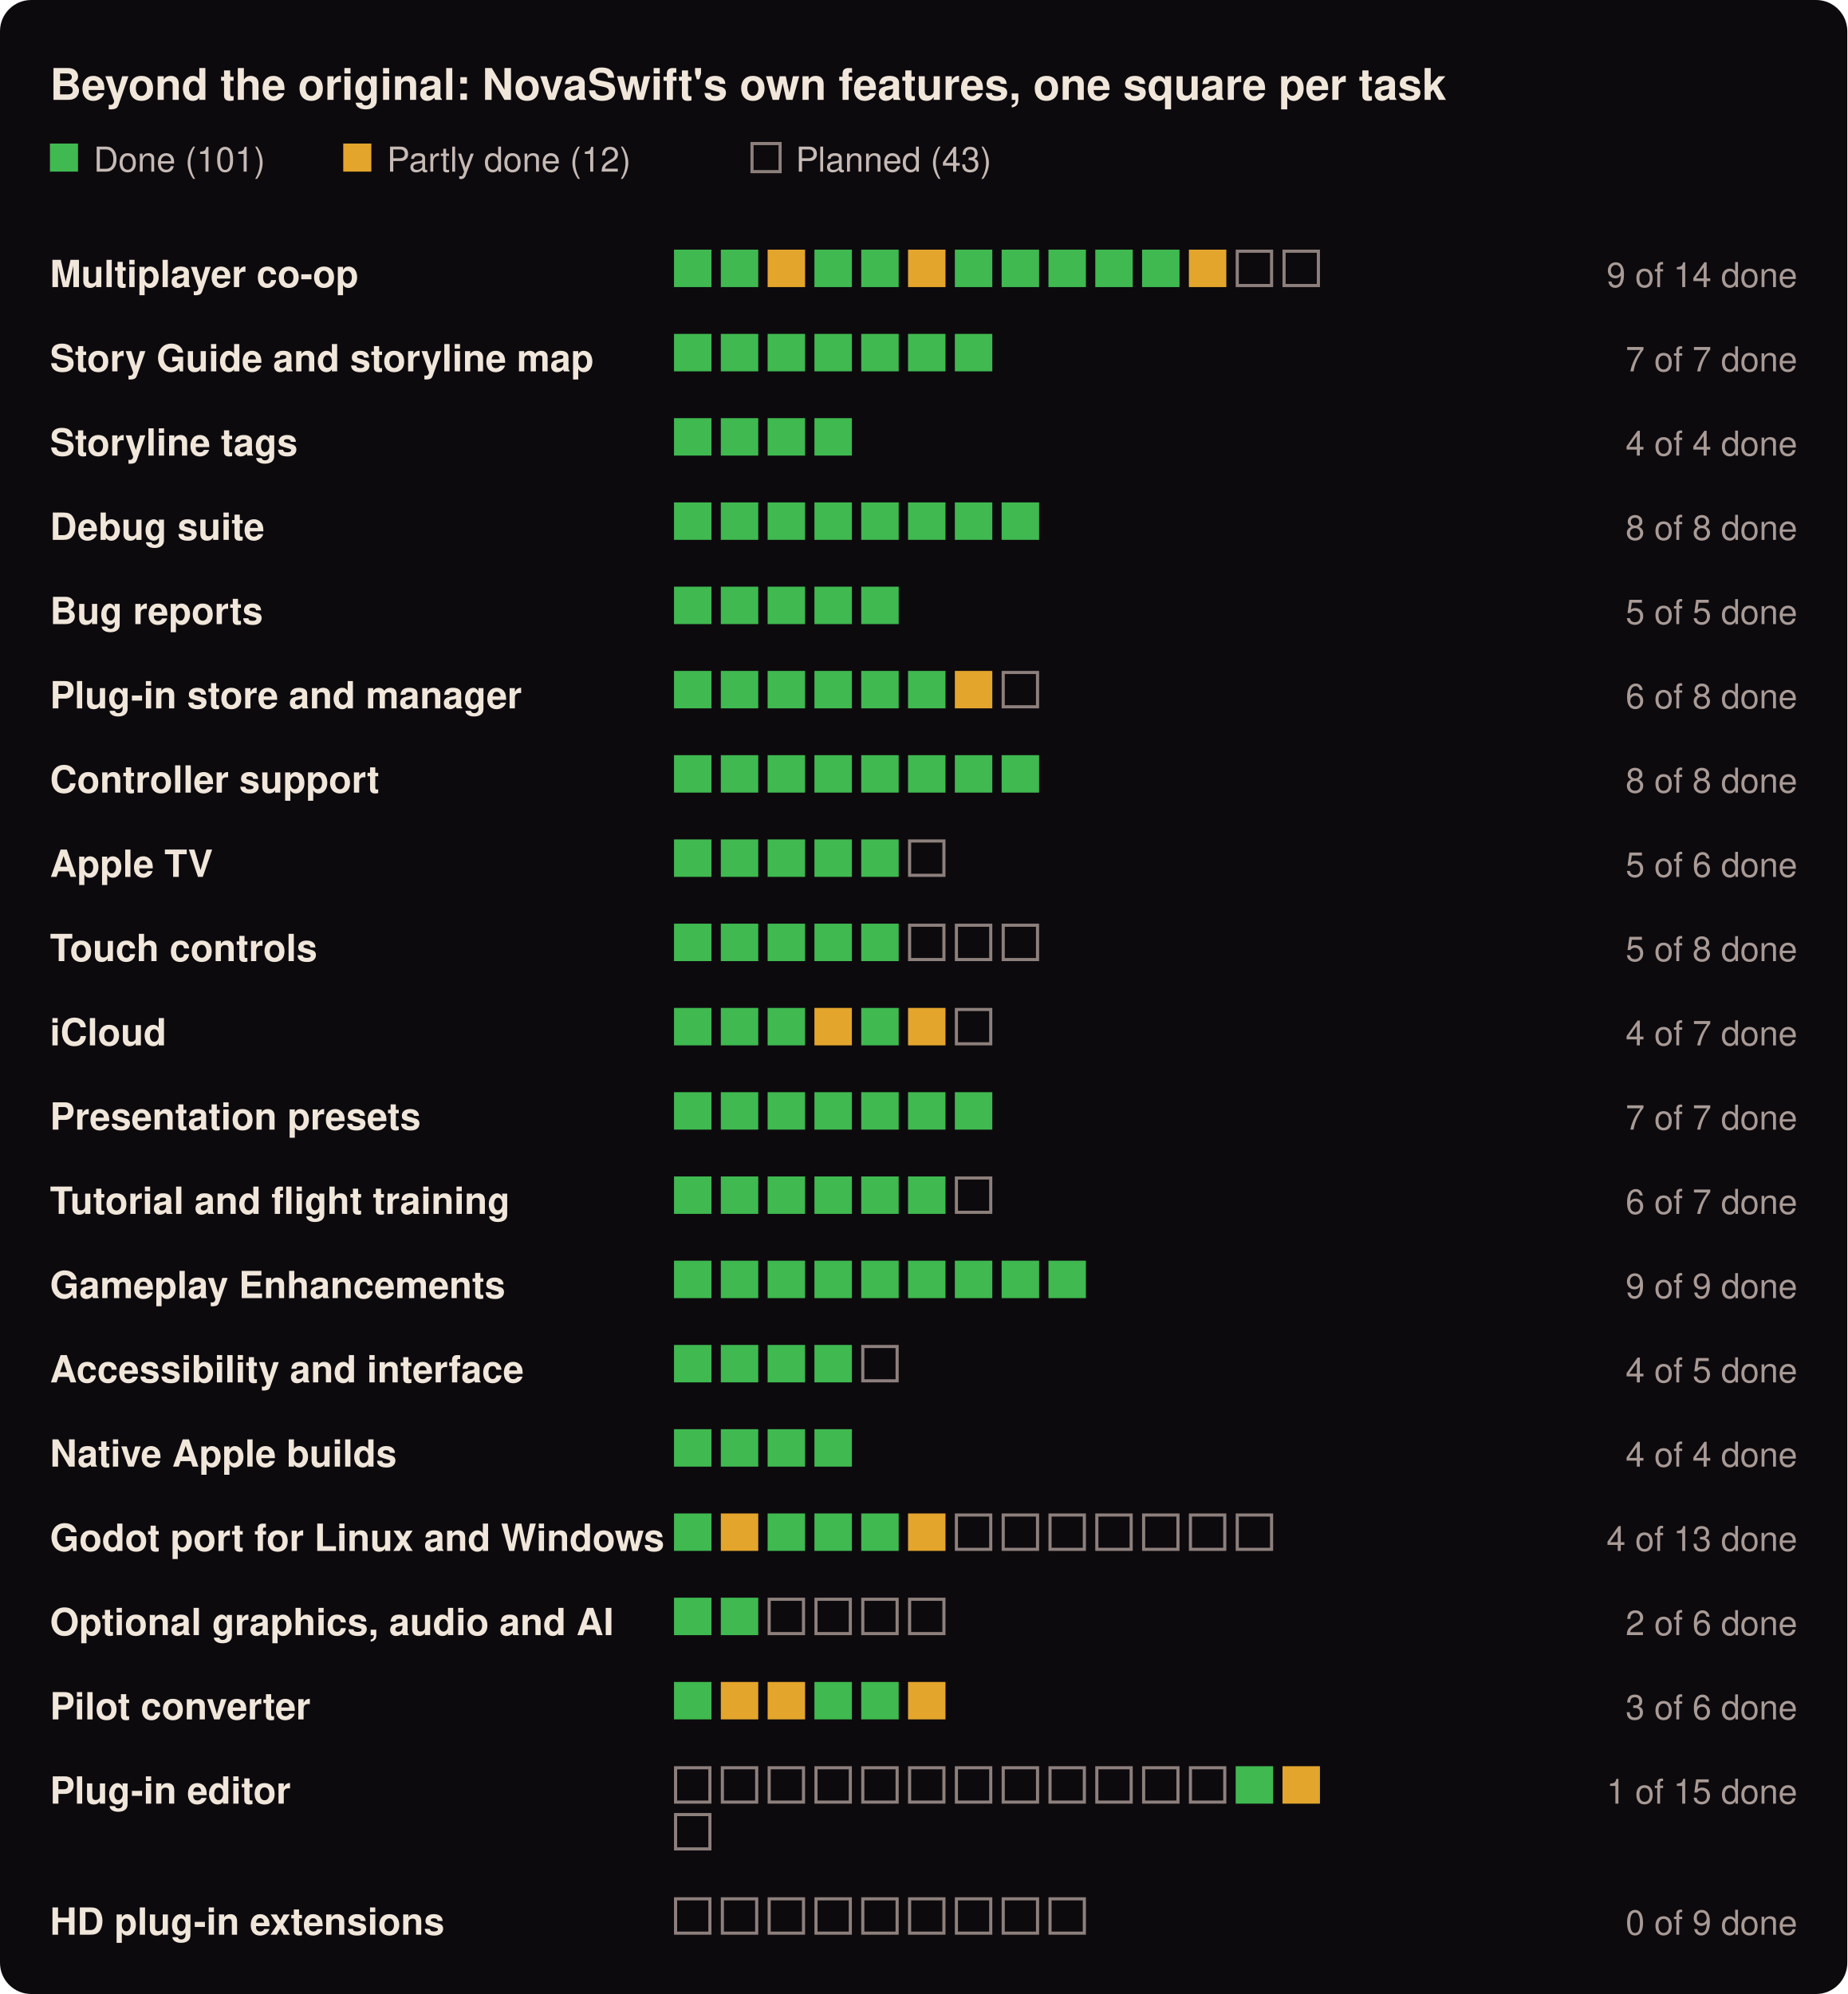
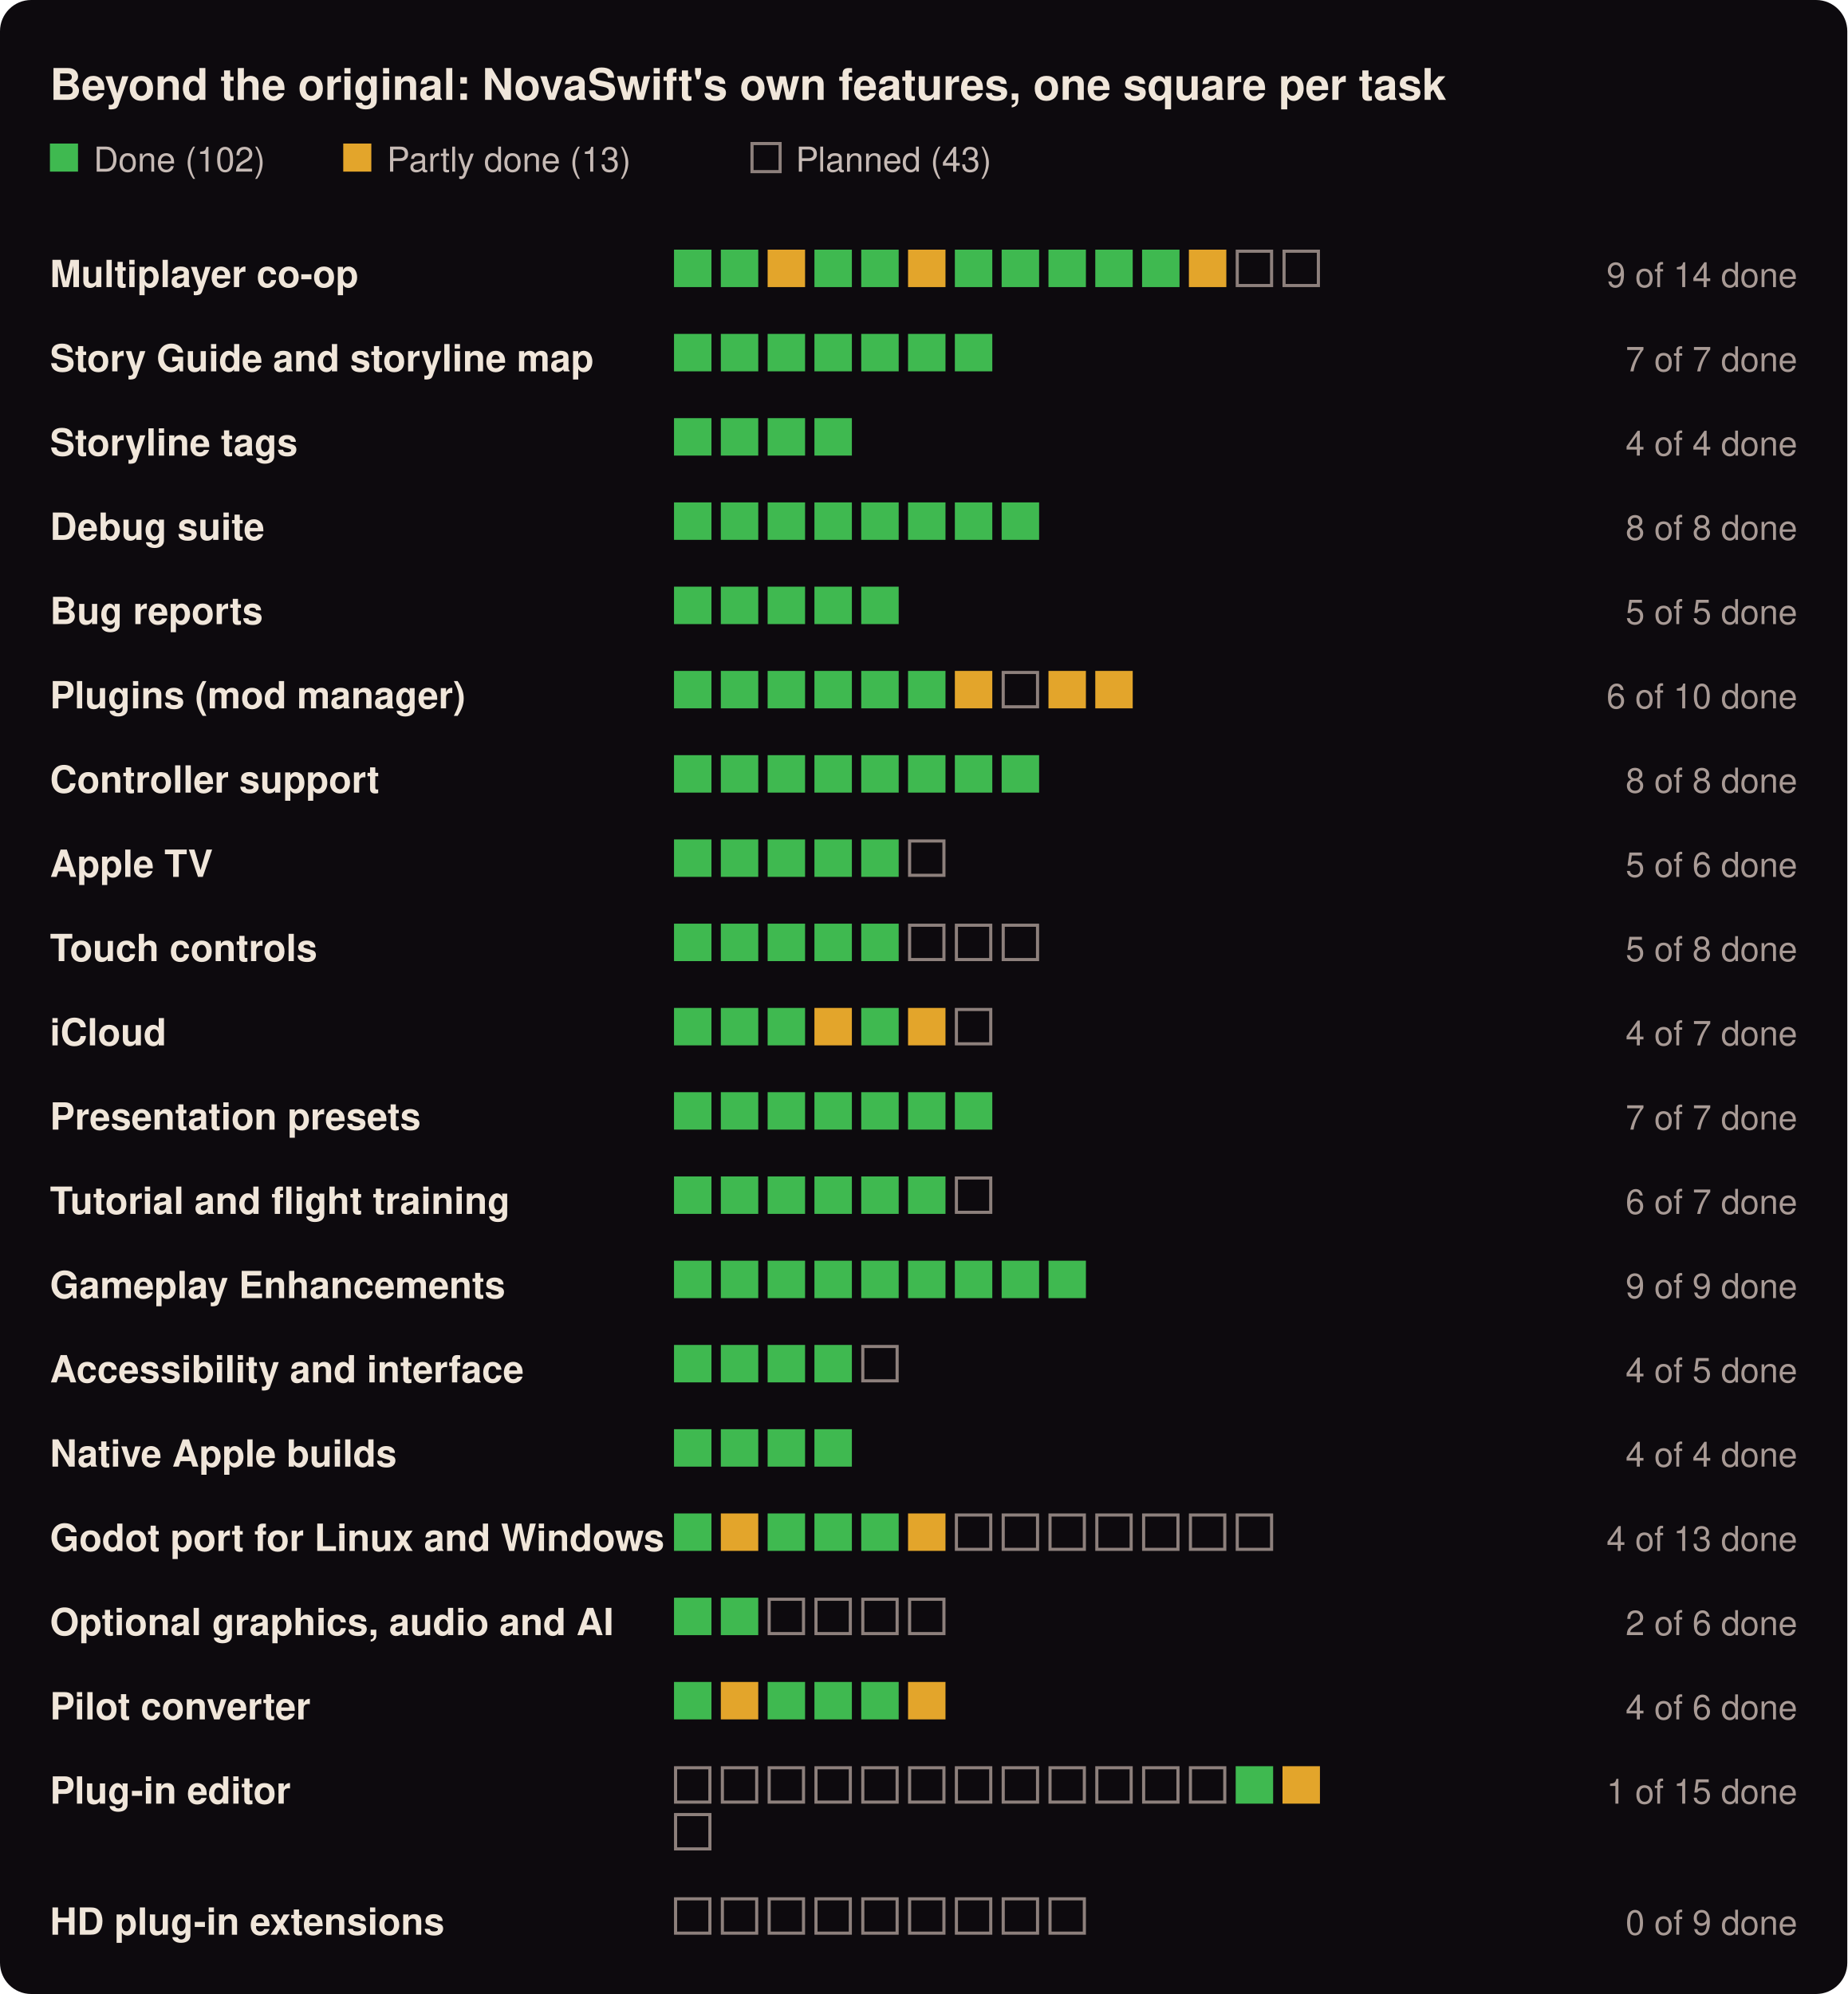
<svg xmlns="http://www.w3.org/2000/svg" width="592" height="639" viewBox="0 0 592 639" font-family="-apple-system, Segoe UI, Helvetica, Arial, sans-serif">
  <style>.h1{font-size:14px;font-weight:600;fill:#f0e6da}.gh{font-size:12px;font-weight:600;fill:#f0e6da}.gn{font-size:11px;fill:#a89a95}.lg{font-size:11px;fill:#c6bab5}</style>
  <rect width="592" height="639" rx="10" fill="#0d0a0e" />
  <text x="16" y="32" class="h1">Beyond the original: NovaSwift's own features, one square per task</text>
  <rect x="16" y="46" width="9" height="9" fill="#3fb950" />
-   <text x="30" y="55" class="lg">Done (101)</text>
+   <text x="30" y="55" class="lg">Done (102)</text>
  <rect x="110" y="46" width="9" height="9" fill="#e3a52b" />
-   <text x="124" y="55" class="lg">Partly done (12)</text>
+   <text x="124" y="55" class="lg">Partly done (13)</text>
  <rect x="241" y="46" width="9" height="9" fill="none" stroke="#8d807c" />
  <text x="255" y="55" class="lg">Planned (43)</text>
  <text x="16" y="92" class="gh">Multiplayer co-op</text>
  <text x="576" y="92" class="gn" text-anchor="end">9 of 14 done</text>
  <rect x="216" y="80" width="12" height="12" fill="#3fb950" />
  <rect x="231" y="80" width="12" height="12" fill="#3fb950" />
  <rect x="246" y="80" width="12" height="12" fill="#e3a52b" />
  <rect x="261" y="80" width="12" height="12" fill="#3fb950" />
  <rect x="276" y="80" width="12" height="12" fill="#3fb950" />
  <rect x="291" y="80" width="12" height="12" fill="#e3a52b" />
  <rect x="306" y="80" width="12" height="12" fill="#3fb950" />
  <rect x="321" y="80" width="12" height="12" fill="#3fb950" />
  <rect x="336" y="80" width="12" height="12" fill="#3fb950" />
  <rect x="351" y="80" width="12" height="12" fill="#3fb950" />
  <rect x="366" y="80" width="12" height="12" fill="#3fb950" />
  <rect x="381" y="80" width="12" height="12" fill="#e3a52b" />
  <rect x="396.5" y="80.5" width="11" height="11" fill="none" stroke="#8d807c" />
  <rect x="411.5" y="80.5" width="11" height="11" fill="none" stroke="#8d807c" />
  <text x="16" y="119" class="gh">Story Guide and storyline map</text>
  <text x="576" y="119" class="gn" text-anchor="end">7 of 7 done</text>
  <rect x="216" y="107" width="12" height="12" fill="#3fb950" />
  <rect x="231" y="107" width="12" height="12" fill="#3fb950" />
  <rect x="246" y="107" width="12" height="12" fill="#3fb950" />
  <rect x="261" y="107" width="12" height="12" fill="#3fb950" />
  <rect x="276" y="107" width="12" height="12" fill="#3fb950" />
  <rect x="291" y="107" width="12" height="12" fill="#3fb950" />
  <rect x="306" y="107" width="12" height="12" fill="#3fb950" />
  <text x="16" y="146" class="gh">Storyline tags</text>
  <text x="576" y="146" class="gn" text-anchor="end">4 of 4 done</text>
  <rect x="216" y="134" width="12" height="12" fill="#3fb950" />
  <rect x="231" y="134" width="12" height="12" fill="#3fb950" />
  <rect x="246" y="134" width="12" height="12" fill="#3fb950" />
  <rect x="261" y="134" width="12" height="12" fill="#3fb950" />
  <text x="16" y="173" class="gh">Debug suite</text>
  <text x="576" y="173" class="gn" text-anchor="end">8 of 8 done</text>
  <rect x="216" y="161" width="12" height="12" fill="#3fb950" />
  <rect x="231" y="161" width="12" height="12" fill="#3fb950" />
  <rect x="246" y="161" width="12" height="12" fill="#3fb950" />
  <rect x="261" y="161" width="12" height="12" fill="#3fb950" />
  <rect x="276" y="161" width="12" height="12" fill="#3fb950" />
  <rect x="291" y="161" width="12" height="12" fill="#3fb950" />
  <rect x="306" y="161" width="12" height="12" fill="#3fb950" />
  <rect x="321" y="161" width="12" height="12" fill="#3fb950" />
  <text x="16" y="200" class="gh">Bug reports</text>
  <text x="576" y="200" class="gn" text-anchor="end">5 of 5 done</text>
  <rect x="216" y="188" width="12" height="12" fill="#3fb950" />
  <rect x="231" y="188" width="12" height="12" fill="#3fb950" />
  <rect x="246" y="188" width="12" height="12" fill="#3fb950" />
  <rect x="261" y="188" width="12" height="12" fill="#3fb950" />
  <rect x="276" y="188" width="12" height="12" fill="#3fb950" />
-   <text x="16" y="227" class="gh">Plug-in store and manager</text>
-   <text x="576" y="227" class="gn" text-anchor="end">6 of 8 done</text>
+   <text x="16" y="227" class="gh">Plugins (mod manager)</text>
+   <text x="576" y="227" class="gn" text-anchor="end">6 of 10 done</text>
  <rect x="216" y="215" width="12" height="12" fill="#3fb950" />
  <rect x="231" y="215" width="12" height="12" fill="#3fb950" />
  <rect x="246" y="215" width="12" height="12" fill="#3fb950" />
  <rect x="261" y="215" width="12" height="12" fill="#3fb950" />
  <rect x="276" y="215" width="12" height="12" fill="#3fb950" />
  <rect x="291" y="215" width="12" height="12" fill="#3fb950" />
  <rect x="306" y="215" width="12" height="12" fill="#e3a52b" />
  <rect x="321.5" y="215.5" width="11" height="11" fill="none" stroke="#8d807c" />
+   <rect x="336" y="215" width="12" height="12" fill="#e3a52b" />
+   <rect x="351" y="215" width="12" height="12" fill="#e3a52b" />
  <text x="16" y="254" class="gh">Controller support</text>
  <text x="576" y="254" class="gn" text-anchor="end">8 of 8 done</text>
  <rect x="216" y="242" width="12" height="12" fill="#3fb950" />
  <rect x="231" y="242" width="12" height="12" fill="#3fb950" />
  <rect x="246" y="242" width="12" height="12" fill="#3fb950" />
  <rect x="261" y="242" width="12" height="12" fill="#3fb950" />
  <rect x="276" y="242" width="12" height="12" fill="#3fb950" />
  <rect x="291" y="242" width="12" height="12" fill="#3fb950" />
  <rect x="306" y="242" width="12" height="12" fill="#3fb950" />
  <rect x="321" y="242" width="12" height="12" fill="#3fb950" />
  <text x="16" y="281" class="gh">Apple TV</text>
  <text x="576" y="281" class="gn" text-anchor="end">5 of 6 done</text>
  <rect x="216" y="269" width="12" height="12" fill="#3fb950" />
  <rect x="231" y="269" width="12" height="12" fill="#3fb950" />
  <rect x="246" y="269" width="12" height="12" fill="#3fb950" />
  <rect x="261" y="269" width="12" height="12" fill="#3fb950" />
  <rect x="276" y="269" width="12" height="12" fill="#3fb950" />
  <rect x="291.5" y="269.5" width="11" height="11" fill="none" stroke="#8d807c" />
  <text x="16" y="308" class="gh">Touch controls</text>
  <text x="576" y="308" class="gn" text-anchor="end">5 of 8 done</text>
  <rect x="216" y="296" width="12" height="12" fill="#3fb950" />
  <rect x="231" y="296" width="12" height="12" fill="#3fb950" />
  <rect x="246" y="296" width="12" height="12" fill="#3fb950" />
  <rect x="261" y="296" width="12" height="12" fill="#3fb950" />
  <rect x="276" y="296" width="12" height="12" fill="#3fb950" />
  <rect x="291.5" y="296.5" width="11" height="11" fill="none" stroke="#8d807c" />
  <rect x="306.5" y="296.5" width="11" height="11" fill="none" stroke="#8d807c" />
  <rect x="321.5" y="296.5" width="11" height="11" fill="none" stroke="#8d807c" />
  <text x="16" y="335" class="gh">iCloud</text>
  <text x="576" y="335" class="gn" text-anchor="end">4 of 7 done</text>
  <rect x="216" y="323" width="12" height="12" fill="#3fb950" />
  <rect x="231" y="323" width="12" height="12" fill="#3fb950" />
  <rect x="246" y="323" width="12" height="12" fill="#3fb950" />
  <rect x="261" y="323" width="12" height="12" fill="#e3a52b" />
  <rect x="276" y="323" width="12" height="12" fill="#3fb950" />
  <rect x="291" y="323" width="12" height="12" fill="#e3a52b" />
  <rect x="306.5" y="323.5" width="11" height="11" fill="none" stroke="#8d807c" />
  <text x="16" y="362" class="gh">Presentation presets</text>
  <text x="576" y="362" class="gn" text-anchor="end">7 of 7 done</text>
  <rect x="216" y="350" width="12" height="12" fill="#3fb950" />
  <rect x="231" y="350" width="12" height="12" fill="#3fb950" />
  <rect x="246" y="350" width="12" height="12" fill="#3fb950" />
  <rect x="261" y="350" width="12" height="12" fill="#3fb950" />
  <rect x="276" y="350" width="12" height="12" fill="#3fb950" />
  <rect x="291" y="350" width="12" height="12" fill="#3fb950" />
  <rect x="306" y="350" width="12" height="12" fill="#3fb950" />
  <text x="16" y="389" class="gh">Tutorial and flight training</text>
  <text x="576" y="389" class="gn" text-anchor="end">6 of 7 done</text>
  <rect x="216" y="377" width="12" height="12" fill="#3fb950" />
  <rect x="231" y="377" width="12" height="12" fill="#3fb950" />
  <rect x="246" y="377" width="12" height="12" fill="#3fb950" />
  <rect x="261" y="377" width="12" height="12" fill="#3fb950" />
  <rect x="276" y="377" width="12" height="12" fill="#3fb950" />
  <rect x="291" y="377" width="12" height="12" fill="#3fb950" />
  <rect x="306.5" y="377.5" width="11" height="11" fill="none" stroke="#8d807c" />
  <text x="16" y="416" class="gh">Gameplay Enhancements</text>
  <text x="576" y="416" class="gn" text-anchor="end">9 of 9 done</text>
  <rect x="216" y="404" width="12" height="12" fill="#3fb950" />
  <rect x="231" y="404" width="12" height="12" fill="#3fb950" />
  <rect x="246" y="404" width="12" height="12" fill="#3fb950" />
  <rect x="261" y="404" width="12" height="12" fill="#3fb950" />
  <rect x="276" y="404" width="12" height="12" fill="#3fb950" />
  <rect x="291" y="404" width="12" height="12" fill="#3fb950" />
  <rect x="306" y="404" width="12" height="12" fill="#3fb950" />
  <rect x="321" y="404" width="12" height="12" fill="#3fb950" />
  <rect x="336" y="404" width="12" height="12" fill="#3fb950" />
  <text x="16" y="443" class="gh">Accessibility and interface</text>
  <text x="576" y="443" class="gn" text-anchor="end">4 of 5 done</text>
  <rect x="216" y="431" width="12" height="12" fill="#3fb950" />
  <rect x="231" y="431" width="12" height="12" fill="#3fb950" />
  <rect x="246" y="431" width="12" height="12" fill="#3fb950" />
  <rect x="261" y="431" width="12" height="12" fill="#3fb950" />
  <rect x="276.5" y="431.5" width="11" height="11" fill="none" stroke="#8d807c" />
  <text x="16" y="470" class="gh">Native Apple builds</text>
  <text x="576" y="470" class="gn" text-anchor="end">4 of 4 done</text>
  <rect x="216" y="458" width="12" height="12" fill="#3fb950" />
  <rect x="231" y="458" width="12" height="12" fill="#3fb950" />
  <rect x="246" y="458" width="12" height="12" fill="#3fb950" />
  <rect x="261" y="458" width="12" height="12" fill="#3fb950" />
  <text x="16" y="497" class="gh">Godot port for Linux and Windows</text>
  <text x="576" y="497" class="gn" text-anchor="end">4 of 13 done</text>
  <rect x="216" y="485" width="12" height="12" fill="#3fb950" />
  <rect x="231" y="485" width="12" height="12" fill="#e3a52b" />
  <rect x="246" y="485" width="12" height="12" fill="#3fb950" />
  <rect x="261" y="485" width="12" height="12" fill="#3fb950" />
  <rect x="276" y="485" width="12" height="12" fill="#3fb950" />
  <rect x="291" y="485" width="12" height="12" fill="#e3a52b" />
  <rect x="306.5" y="485.5" width="11" height="11" fill="none" stroke="#8d807c" />
  <rect x="321.5" y="485.5" width="11" height="11" fill="none" stroke="#8d807c" />
  <rect x="336.5" y="485.5" width="11" height="11" fill="none" stroke="#8d807c" />
  <rect x="351.5" y="485.5" width="11" height="11" fill="none" stroke="#8d807c" />
  <rect x="366.5" y="485.5" width="11" height="11" fill="none" stroke="#8d807c" />
  <rect x="381.5" y="485.5" width="11" height="11" fill="none" stroke="#8d807c" />
  <rect x="396.5" y="485.5" width="11" height="11" fill="none" stroke="#8d807c" />
  <text x="16" y="524" class="gh">Optional graphics, audio and AI</text>
  <text x="576" y="524" class="gn" text-anchor="end">2 of 6 done</text>
  <rect x="216" y="512" width="12" height="12" fill="#3fb950" />
  <rect x="231" y="512" width="12" height="12" fill="#3fb950" />
  <rect x="246.5" y="512.5" width="11" height="11" fill="none" stroke="#8d807c" />
  <rect x="261.5" y="512.5" width="11" height="11" fill="none" stroke="#8d807c" />
  <rect x="276.5" y="512.5" width="11" height="11" fill="none" stroke="#8d807c" />
  <rect x="291.5" y="512.5" width="11" height="11" fill="none" stroke="#8d807c" />
  <text x="16" y="551" class="gh">Pilot converter</text>
-   <text x="576" y="551" class="gn" text-anchor="end">3 of 6 done</text>
+   <text x="576" y="551" class="gn" text-anchor="end">4 of 6 done</text>
  <rect x="216" y="539" width="12" height="12" fill="#3fb950" />
  <rect x="231" y="539" width="12" height="12" fill="#e3a52b" />
-   <rect x="246" y="539" width="12" height="12" fill="#e3a52b" />
+   <rect x="246" y="539" width="12" height="12" fill="#3fb950" />
  <rect x="261" y="539" width="12" height="12" fill="#3fb950" />
  <rect x="276" y="539" width="12" height="12" fill="#3fb950" />
  <rect x="291" y="539" width="12" height="12" fill="#e3a52b" />
  <text x="16" y="578" class="gh">Plug-in editor</text>
  <text x="576" y="578" class="gn" text-anchor="end">1 of 15 done</text>
  <rect x="216.5" y="566.5" width="11" height="11" fill="none" stroke="#8d807c" />
  <rect x="231.5" y="566.5" width="11" height="11" fill="none" stroke="#8d807c" />
  <rect x="246.5" y="566.5" width="11" height="11" fill="none" stroke="#8d807c" />
  <rect x="261.5" y="566.5" width="11" height="11" fill="none" stroke="#8d807c" />
  <rect x="276.5" y="566.5" width="11" height="11" fill="none" stroke="#8d807c" />
  <rect x="291.5" y="566.5" width="11" height="11" fill="none" stroke="#8d807c" />
  <rect x="306.5" y="566.5" width="11" height="11" fill="none" stroke="#8d807c" />
  <rect x="321.5" y="566.5" width="11" height="11" fill="none" stroke="#8d807c" />
  <rect x="336.5" y="566.5" width="11" height="11" fill="none" stroke="#8d807c" />
  <rect x="351.5" y="566.5" width="11" height="11" fill="none" stroke="#8d807c" />
  <rect x="366.5" y="566.5" width="11" height="11" fill="none" stroke="#8d807c" />
  <rect x="381.5" y="566.5" width="11" height="11" fill="none" stroke="#8d807c" />
  <rect x="396" y="566" width="12" height="12" fill="#3fb950" />
  <rect x="411" y="566" width="12" height="12" fill="#e3a52b" />
  <rect x="216.5" y="581.5" width="11" height="11" fill="none" stroke="#8d807c" />
  <text x="16" y="620" class="gh">HD plug-in extensions</text>
  <text x="576" y="620" class="gn" text-anchor="end">0 of 9 done</text>
  <rect x="216.5" y="608.5" width="11" height="11" fill="none" stroke="#8d807c" />
  <rect x="231.5" y="608.5" width="11" height="11" fill="none" stroke="#8d807c" />
  <rect x="246.5" y="608.5" width="11" height="11" fill="none" stroke="#8d807c" />
  <rect x="261.5" y="608.5" width="11" height="11" fill="none" stroke="#8d807c" />
  <rect x="276.5" y="608.5" width="11" height="11" fill="none" stroke="#8d807c" />
  <rect x="291.5" y="608.5" width="11" height="11" fill="none" stroke="#8d807c" />
  <rect x="306.5" y="608.5" width="11" height="11" fill="none" stroke="#8d807c" />
  <rect x="321.5" y="608.5" width="11" height="11" fill="none" stroke="#8d807c" />
  <rect x="336.5" y="608.5" width="11" height="11" fill="none" stroke="#8d807c" />
</svg>
